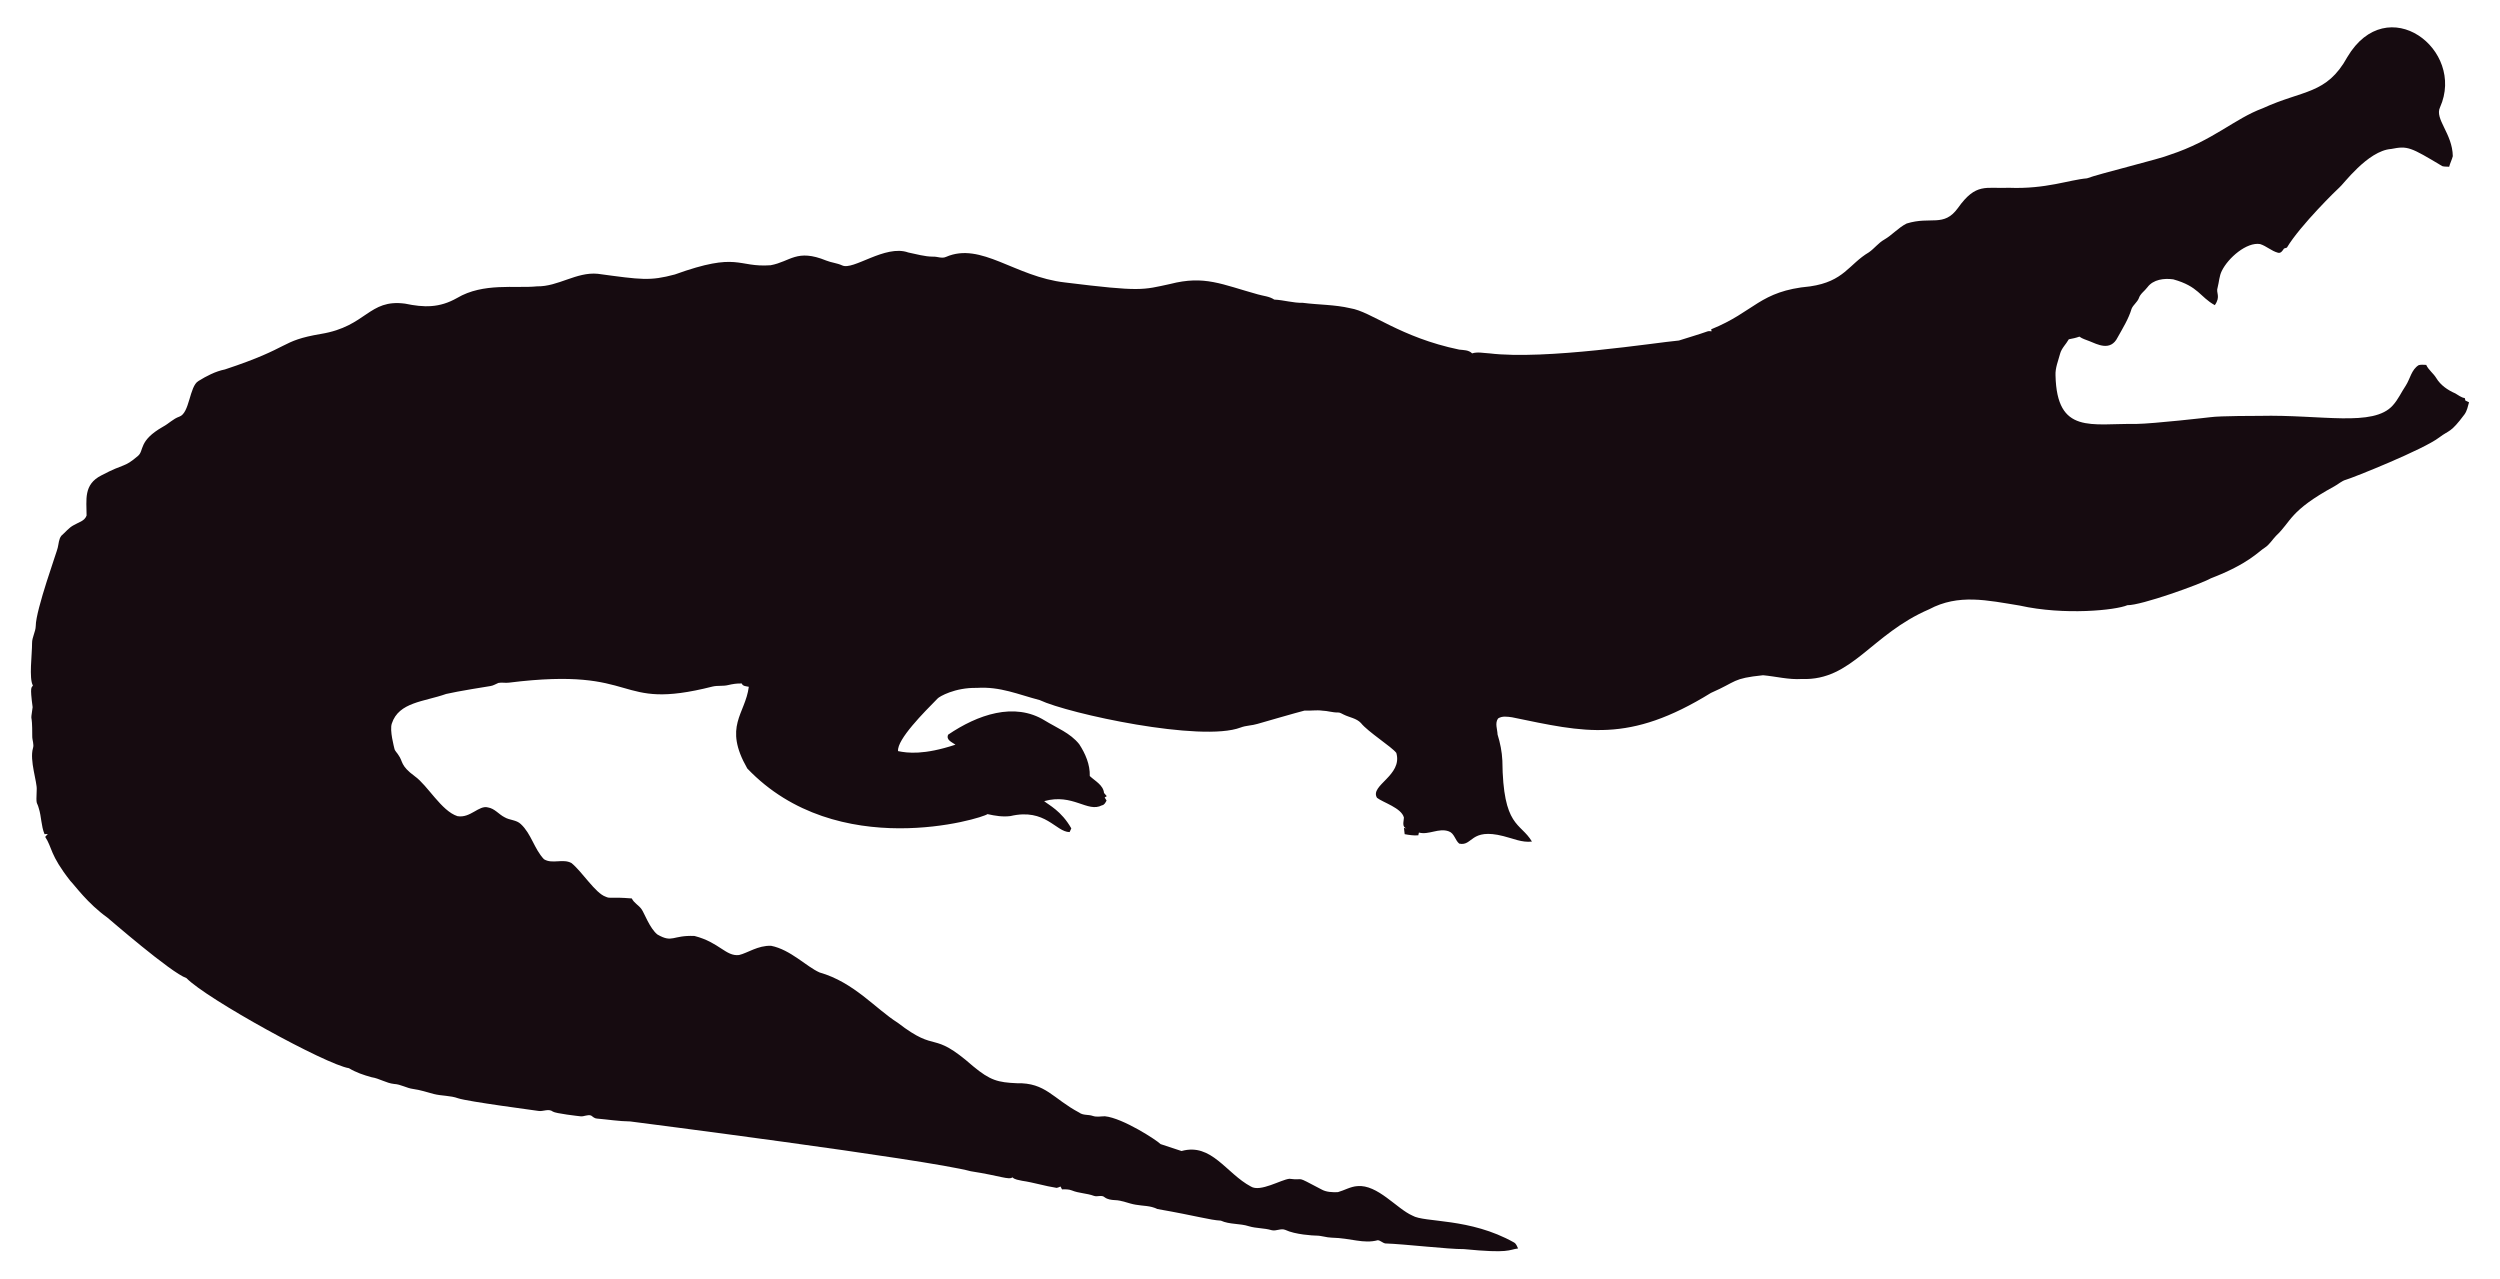
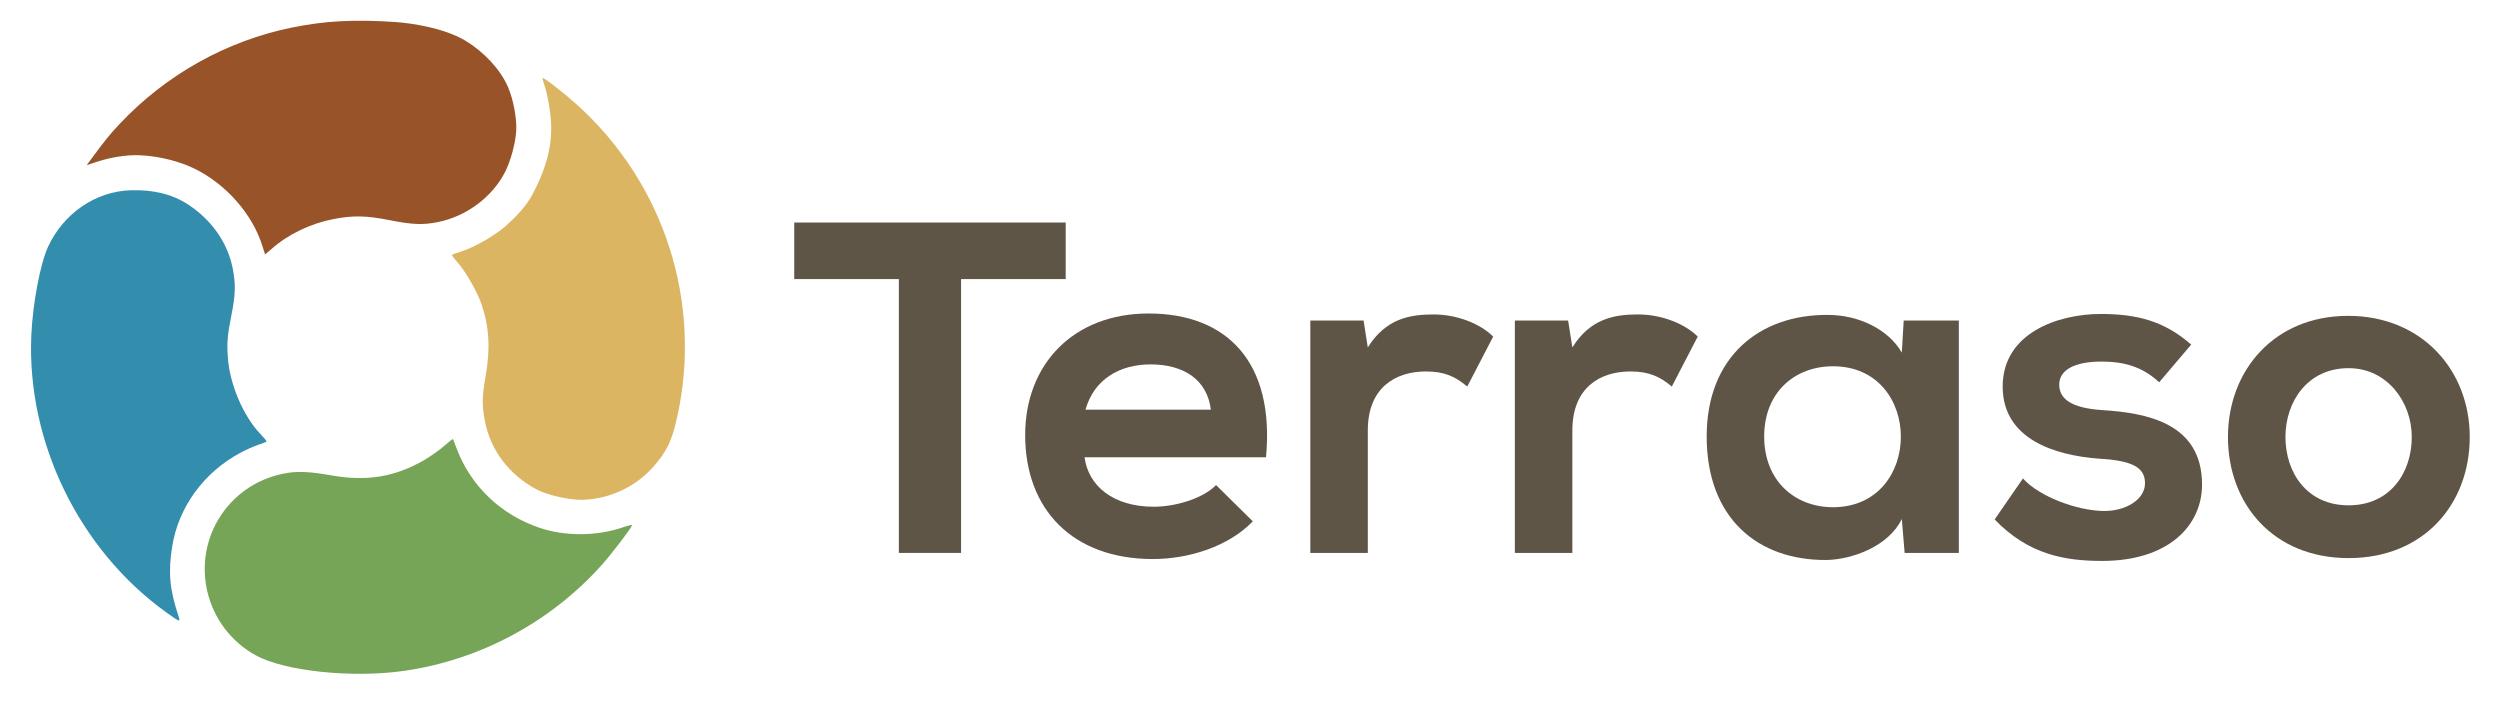
- <svg xmlns="http://www.w3.org/2000/svg" version="1.1" id="Layer_1" x="0px" y="0px" viewBox="0 0 2625.022 1342.022" enable-background="new 0 0 2625.022 1342.022" xml:space="preserve">
-   <path fill="#160B10" d="M2562.057,112.664c-5.93,12.226,13.089,27.649,13.408,51.328c-0.967,3.791-2.837,7.289-3.816,11.093  c-2.417-0.267-4.923,0.089-7.226-0.636c-33.512-20.05-36.245-21.483-53.631-18.038c-24.88,1.775-51.012,38.147-54.547,40.579  c-1,0.685-40.963,39.485-54.967,62.993c-1.056,0.331-2.086,0.661-3.078,1.005c-1.45,2.188-3.295,5.317-6.386,4.363  c-6.755-1.794-12.047-7.022-18.687-9.083c-14.172-2.325-33.569,14.577-40.185,28.126c-2.76,5.432-2.862,11.614-4.401,17.415  c-2.078,5.918,3.558,9.203-2.964,18.611c-15.758-8.651-16.89-19.671-43.645-27.108c-9.541-1.323-21.002,0.025-27.146,8.345  c-2.9,3.956-7.454,6.64-8.994,11.487c-1.705,4.223-5.788,6.857-7.569,10.978c-3.219,10.775-9.274,20.417-14.705,30.186  c-7.484,15.043-21.458,7.113-29.639,3.893c-3.549-1.501-7.378-2.404-10.482-4.745c-3.613,1.31-7.378,2.124-11.131,2.799  c-2.9,5.19-7.62,9.362-9.184,15.252c-1.972,7.442-5.139,14.807-4.771,22.656c1.426,62.435,37.744,50.23,84.657,50.985  c18.427-0.238,76.659-6.917,77.661-7.06c10.315-1.512,51.103-1.387,52.104-1.425c64.718-1.507,119.253,12.017,139.725-10.991  c5.622-6.144,8.955-13.878,13.598-20.735c4.617-7.073,5.915-16.893,13.662-21.562c2.519-0.687,5.19-0.305,7.81-0.242  c2.481,5.406,7.582,8.854,10.609,13.891c4.503,7.467,12.047,12.632,19.921,16.041c3.269,1.794,6.144,4.389,9.999,4.936  c0.166,0.852,0.369,1.705,0.598,2.57c1.259,0.611,2.519,1.208,3.854,1.819c-1.196,4.325-2.073,8.854-4.681,12.606  c-14.981,20.134-15.737,16.079-26.561,24.297c-16.513,12.73-90.704,42.38-97.937,44.421c-4.63,1.259-8.078,4.719-12.199,6.907  c-47.689,26.034-44.914,36.755-61.276,51.99c-3.969,4.096-6.856,9.273-11.754,12.403c-6.886,4.248-16.845,16.908-56.76,32.26  c-10.994,6.222-73.381,28.559-87.544,28.177c-12.182,5.289-66.295,10.873-113.113,0.394c-34.047-5.52-64.247-12.539-95.05,3.905  c-61.045,26.219-81.054,75.205-133.67,73.195c-13.739,0.903-27.159-2.684-40.745-3.943c-32.756,3.396-26.951,6.432-54.687,18.547  c-86.536,53.421-132.198,41.426-208.888,25.607c-4.859-0.636-10.304-1.616-14.68,1.259c-3.511,4.999-0.687,11.232-0.509,16.804  c2.76,8.879,4.605,18.076,5.037,27.388c0.678,70.703,18.876,64.615,31.064,85.038c-10.38,1.31-20.137-3.346-30.008-5.724  c-35.054-8.942-31.959,10.974-46.367,7.887c-4.376-3.651-5.076-10.864-10.94-12.886c-10.482-3.893-20.875,4.033-31.37,1.285  c-0.165,0.725-0.483,2.163-0.649,2.875c-4.834,0.432-9.592-0.331-14.311-1.196c-0.153-2.201-0.407-4.401-0.751-6.551  c0.7,0.127,2.112,0.382,2.824,0.509c-5.368-1.387-2.926-7.48-2.862-11.411c-2.581-10.171-21.93-15.743-28.266-20.735  c-7.896-13.101,27.192-23.356,20.29-47.143c-4.808-6.385-29.888-22.164-37.17-31.395c-4.783-5.063-12.047-5.813-18.013-8.815  c-1.972-0.827-3.791-2.315-6.017-2.239c-5.597,0.191-10.965-1.781-16.537-1.908c-6.208-0.878-12.441,0.318-18.661-0.076  c-6.376,1.51-49.471,13.993-49.471,13.993c-5.775,1.781-11.97,1.603-17.631,3.791c-41.153,15.671-180.401-14.399-211.051-28.838  c-22.477-5.819-41.27-14.396-65.945-12.772c-23.033-0.496-39.521,9.215-41.101,11.08c-14.156,14.382-42.805,43.009-41.597,55.297  c9.881,2.049,27.067,4.244,60.297-6.755c-3.6-2.633-10.164-4.859-7.683-10.52c30.91-20.96,69.478-34.528,101.385-14.896  c12.454,7.683,26.879,13.128,36.241,24.907c6.449,9.897,11.461,21.384,11.08,33.43c5.483,5.19,14.184,9.464,14.96,17.771  c0.954,1.132,1.883,2.239,2.9,3.371c-0.56,0.344-1.679,1.03-2.251,1.361c0.674,1.081,1.336,2.15,2.022,3.244  c-1.157,2.112-2.252,4.643-4.923,5.037c-15.167,7.923-30.412-12.885-60.589-4.414c4.515,3.914,17.957,10.035,28.495,28.596  c-0.623,1.285-1.221,2.582-1.781,3.893c-14.581-0.066-25.26-25.439-62.103-16.83c-8.065,1.081-16.27-0.28-24.119-2.048  c-5.689,4.616-157.704,51.097-252.241-47.919c-25.462-44.516-2.105-56.742,1.616-85.776c-2.646-0.598-6.259-0.445-7.429-3.447  c-4.834-0.216-9.63,0.547-14.311,1.666c-5.343,1.336-10.927,0.254-16.283,1.527c-104.921,26.598-73.475-21.586-213.976-4.058  c-3.638,0.483-7.327-0.471-10.927,0.267c-2.722,1.043-5.203,2.786-8.129,3.244c-1.005,0.139-35.568,5.632-46.749,8.332  c-23.248,8.245-49.669,8.494-57.027,31.013c-2.544,7.127,2.495,25.23,2.659,26.23c0.509,2.748,2.964,4.529,4.274,6.907  c5.125,7.002,1.576,10.814,17.186,22.287c13.483,9.569,27.903,36.42,44.764,41.877c13.652,2.389,22.508-11.842,32.107-9.146  c7.022,1.107,11.334,7.276,17.415,10.317c5.356,3.193,12.365,2.633,17.033,7.162c11.029,10.189,14.018,26.078,24.284,36.878  c8.765,5.47,19.972-0.979,28.965,4.071c11.309,9.233,25.045,31.634,35.809,35.287c4.836,2.294,4.589-0.02,27.477,1.832  c2.226,4.796,7.327,7.085,10.253,11.347c2.611,3.387,8.633,20.294,16.715,26.574c16.075,9.185,15.426,0.491,38.875,1.488  c26.056,6.667,32.977,21.713,46.774,19.997c8.688-1.942,19.833-10.206,33.646-9.68c20.419,4.043,37.013,21.857,50.896,27.986  c36.199,10.4,58.502,37.92,82.062,52.817c43.011,33.213,34.403,6.396,79.034,45.566c18.208,15.125,26.246,17.04,45.986,17.936  c30.318-0.751,37.93,16.193,65.525,30.81c4.134,3.155,9.541,1.844,14.196,3.498c4.147,1.463,8.51,0.394,12.772,0.369  c18.974,1.87,55.059,25.539,58.465,29.232c7.353,2.353,14.667,4.91,22.02,7.276c31.527-8.837,46.862,23.524,72.916,37.323  c9.817,6.052,31.604-7.299,40.338-8.179c17.829,2.357,3.781-4.531,33.392,11.016c5.241,3.066,11.589,3.218,17.504,3.028  c6.869-1.921,13.204-5.852,20.48-6.348c21.245-1.942,41.314,23.767,57.816,30.975c12.756,7.578,60.29,2.089,106.638,28.189  c2.366,1.298,3.155,4.007,4.3,6.284c-10.435,1.423-8.676,5.392-56.964,0.7c-16.115,0.199-61.486-5.252-82.52-5.953  c-2.824-0.572-4.91-3.04-7.772-3.397c-15.269,4.072-27.792-2.198-48.492-2.671c-5.546-0.102-10.825-2.201-16.359-2.162  c-2.762-0.015-21.848-1.008-32.323-6.004c-4.758-1.972-9.668,1.654-14.476,0.293c-7.747-2.315-16.003-1.781-23.737-4.121  c-9.541-3.104-20.277-1.692-29.41-5.865c-12.12-0.691-23.98-4.714-66.899-12.25c-6.984-3.625-14.985-3.091-22.516-4.49  c-7.416-1.145-14.324-4.643-21.892-4.821c-3.727-0.204-7.632-0.649-10.698-2.939c-3.206-2.951-7.645-0.127-11.334-1.539  c-7.531-2.798-15.774-2.646-23.203-5.712c-3.282-1.298-6.844-1.17-10.278-1.081c-0.394-0.763-1.183-2.264-1.577-3.015  c-1.285,0.636-2.608,1.119-3.982,1.45c-12.263-1.87-24.131-5.674-36.394-7.467c-3.46-0.903-7.404-1.005-10.113-3.6  c-3.831,2.97-12.398-1.54-43.747-6.411c-46.335-12.483-357.594-52.295-357.594-52.295c-11.716-0.14-23.317-2.023-34.982-3.015  c-2.442-0.127-4.211-1.844-6.068-3.18c-3.753-1.387-7.467,1.336-11.271,0.789c-2.02-0.195-26.027-2.946-28.838-4.923  c-4.592-3.587-10.278,0.216-15.367-0.738c-2.203-0.387-74.203-9.818-84.135-13.242c-8.243-2.989-17.224-2.379-25.658-4.529  c-7.162-1.895-14.209-4.274-21.574-5.254c-6.92-0.878-13.001-4.923-20.035-5.266c-8.319-0.878-15.443-5.826-23.648-7.073  c-8.256-2.252-16.448-5.037-23.775-9.49c-23.552-3.584-149.518-72.739-170.649-94.63c-16.013-5.37-81.914-62.745-82.914-63.439  c-21.039-15.096-34.147-33.758-38.964-38.595c-21.778-27.726-18.854-34.892-26.396-46.215c0.916-1.018,1.832-2.01,2.748-3.015  c-1.145,0.038-2.29,0.076-3.435,0.14c-3.651-8.676-3.18-18.28-6.042-27.172c-2.062-7.913-2.975-1.701-2.175-19.526  c0.634-7.664-7.675-30.697-3.931-43.518c1.348-4.16-0.814-8.281-0.751-12.454c0.068-28.882-2.418-11.02,0.394-30.657  c-3.041-22.85-1.09-20.042,0.305-22.719c-4.294-7.378-0.844-32.606-0.89-44.586c-0.025-6.246,3.714-11.741,3.867-17.962  c0-16.859,22.775-79.378,23.076-82.113c1.056-4.198,1.043-9.032,3.778-12.568c4.338-3.74,7.874-8.485,13.052-11.169  c4.745-2.913,11.411-4.172,13.471-10.088c0.043-16.362-3.503-32.575,15.532-42.157c25.219-13.344,23.115-7.424,38.34-20.379  c6.931-5.754,0.059-15.764,26.434-30.772c5.915-3.129,10.622-8.281,17.046-10.507c11.015-3.661,10.497-31.892,20.099-37.437  c8.612-5.33,17.796-10.113,27.795-12.148c71.433-23.584,56.818-29.805,100.939-37.31c48.019-7.907,49.805-36.895,88.244-31.777  c19.858,4.163,35.994,4.605,54.61-5.953c27.665-16.35,60.97-9.859,83.919-12.212c22.172,0.42,41.279-15.29,63.693-13.191  c46.138,6.272,54.878,7.691,80.993,0.738c67.442-24.31,65.094-7.128,100.634-9.706c20.946-3.875,27.233-17.596,58.388-4.91  c5.368,2.188,11.283,2.595,16.575,5.025c11.553,5.818,45.215-22.204,69.43-13.535c8.676,1.717,17.262,4.401,26.205,4.401  c4.49-0.216,9.083,2.252,13.446,0.293c37.015-16.156,72.304,20.872,125.096,26.815c80.305,9.923,81.3,7.845,110.289,1.603  c36.266-9.336,54.189,0.413,92.111,10.902c5.775,1.717,12.11,1.984,17.237,5.47c10.075,0.458,19.844,3.638,29.983,3.396  c16.588,2.163,33.506,1.819,49.853,5.686c21.982,3.418,52.115,30.498,114.347,43.441c4.681,0.572,9.999,0.28,13.586,3.956  c5.864-1.844,12.047-0.267,18.038-0.025c59.148,7.176,174.934-11.359,199.106-13.471c9.82-3.218,19.819-5.966,29.576-9.452  c1.488-0.674,3.155-0.356,4.758-0.229c-0.115-0.522-0.356-1.577-0.483-2.099c45.944-18.548,50.589-40.213,103.827-45.057  c35.891-5.17,40.645-23.282,61.836-35.809c5.712-3.969,9.897-9.808,16.028-13.281c8.408-4.872,14.82-12.555,23.559-16.931  c25.605-7.944,38.867,4.305,53.847-16.257c19.089-26.933,29.276-20.168,53.605-21.256c38.819,1.522,63.061-8.345,81.948-9.935  c11.484-4.495,77.877-20.69,87.061-24.742c45.297-14.857,67.746-37.884,97.505-48.848c42.187-19.404,67.008-14.225,88.74-53.694  C2506.582-10.604,2589.134,52.018,2562.057,112.664z" />
+ <svg xmlns="http://www.w3.org/2000/svg" width="100%" height="100%" viewBox="0 0 907 254" version="1.1" xml:space="preserve" style="fill-rule:evenodd;clip-rule:evenodd;stroke-linejoin:round;stroke-miterlimit:2;">
+   <g transform="matrix(1,0,0,1,-2706.47,-4932.88)">
+     <g id="BACKGROUND">
+         </g>
+     <g transform="matrix(3.77953,0,0,3.77953,184.329,635.876)">
+       <g id="g1692-0">
+             </g>
+     </g>
+     <g id="Artboard1" transform="matrix(0.626498,0,0,0.575758,68.8943,5498.54)">
+       <rect x="4210.03" y="-982.466" width="1446.67" height="440" style="fill:none;" />
+       <g transform="matrix(0.630661,0,0,0.686239,2967.37,-1779.05)">
+         <g transform="matrix(432.774,0,0,432.774,2696.23,1668.51)">
+           <path d="M0.23,-0L0.362,-0L0.362,-0.581L0.584,-0.581L0.584,-0.701L0.008,-0.701L0.008,-0.581L0.23,-0.581L0.23,-0Z" style="fill:rgb(94,85,71);fill-rule:nonzero;" />
+         </g>
+         <g transform="matrix(432.774,0,0,432.774,2903.96,1668.51)">
+           <path d="M0.529,-0.203C0.548,-0.406 0.445,-0.508 0.28,-0.508C0.12,-0.508 0.018,-0.4 0.018,-0.25C0.018,-0.092 0.119,0.013 0.289,0.013C0.364,0.013 0.449,-0.013 0.501,-0.067L0.423,-0.144C0.395,-0.115 0.336,-0.098 0.291,-0.098C0.205,-0.098 0.152,-0.142 0.144,-0.203L0.529,-0.203ZM0.146,-0.304C0.164,-0.368 0.218,-0.4 0.284,-0.4C0.354,-0.4 0.404,-0.368 0.412,-0.304L0.146,-0.304Z" style="fill:rgb(94,85,71);fill-rule:nonzero;" />
+         </g>
+         <g transform="matrix(432.774,0,0,432.774,3156.27,1668.51)">
+           <path d="M0.04,-0.493L0.04,-0L0.162,-0L0.162,-0.26C0.162,-0.351 0.221,-0.385 0.285,-0.385C0.325,-0.385 0.348,-0.374 0.373,-0.353L0.428,-0.459C0.401,-0.486 0.352,-0.506 0.301,-0.506C0.251,-0.506 0.2,-0.497 0.162,-0.436L0.153,-0.493L0.04,-0.493Z" style="fill:rgb(94,85,71);fill-rule:nonzero;" />
+         </g>
+         <g transform="matrix(432.774,0,0,432.774,3344.09,1668.51)">
+           <path d="M0.04,-0.493L0.04,-0L0.162,-0L0.162,-0.26C0.162,-0.351 0.221,-0.385 0.285,-0.385C0.325,-0.385 0.348,-0.374 0.373,-0.353L0.428,-0.459C0.401,-0.486 0.352,-0.506 0.301,-0.506C0.251,-0.506 0.2,-0.497 0.162,-0.436L0.153,-0.493L0.04,-0.493Z" style="fill:rgb(94,85,71);fill-rule:nonzero;" />
+         </g>
+         <g transform="matrix(432.774,0,0,432.774,3531.91,1668.51)">
+           <path d="M0.427,-0.425C0.399,-0.474 0.336,-0.505 0.27,-0.505C0.126,-0.506 0.013,-0.417 0.013,-0.247C0.013,-0.074 0.121,0.016 0.267,0.015C0.322,0.014 0.399,-0.014 0.427,-0.072L0.433,-0L0.548,-0L0.548,-0.493L0.431,-0.493L0.427,-0.425ZM0.281,-0.396C0.473,-0.396 0.473,-0.097 0.281,-0.097C0.2,-0.097 0.135,-0.153 0.135,-0.247C0.135,-0.341 0.2,-0.396 0.281,-0.396Z" style="fill:rgb(94,85,71);fill-rule:nonzero;" />
+         </g>
+         <g transform="matrix(432.774,0,0,432.774,3796.34,1668.51)">
+           <path d="M0.43,-0.442C0.373,-0.492 0.315,-0.507 0.238,-0.507C0.148,-0.507 0.03,-0.467 0.03,-0.353C0.03,-0.241 0.141,-0.207 0.234,-0.2C0.304,-0.196 0.332,-0.182 0.332,-0.148C0.332,-0.112 0.289,-0.088 0.243,-0.089C0.188,-0.09 0.108,-0.119 0.073,-0.158L0.013,-0.071C0.085,0.004 0.163,0.017 0.241,0.017C0.382,0.017 0.453,-0.058 0.453,-0.145C0.453,-0.276 0.335,-0.297 0.242,-0.303C0.179,-0.307 0.15,-0.325 0.15,-0.357C0.15,-0.388 0.182,-0.406 0.24,-0.406C0.287,-0.406 0.327,-0.395 0.362,-0.362L0.43,-0.442Z" style="fill:rgb(94,85,71);fill-rule:nonzero;" />
+         </g>
+         <g transform="matrix(432.774,0,0,432.774,4008.83,1668.51)">
+           <path d="M0.272,-0.503C0.115,-0.503 0.017,-0.387 0.017,-0.246C0.017,-0.104 0.113,0.011 0.273,0.011C0.433,0.011 0.53,-0.104 0.53,-0.246C0.53,-0.387 0.429,-0.503 0.272,-0.503ZM0.273,-0.392C0.355,-0.392 0.407,-0.32 0.407,-0.246C0.407,-0.171 0.362,-0.101 0.273,-0.101C0.184,-0.101 0.139,-0.171 0.139,-0.246C0.139,-0.32 0.185,-0.392 0.273,-0.392Z" style="fill:rgb(94,85,71);fill-rule:nonzero;" />
+         </g>
+       </g>
+       <g transform="matrix(2.33104,0.679644,-0.624599,2.53646,4277.64,-1027.22)">
+         <path id="path825" d="M132.169,103.842C124.964,102.203 119.069,97.665 115.99,91.388C114.219,87.776 113.712,85.803 113.288,80.855C112.708,74.108 111.044,69.059 107.825,64.282C106.087,61.704 102.157,57.748 99.76,56.165C98.748,55.496 97.928,54.862 97.939,54.755C97.949,54.648 98.97,53.912 100.208,53.12C102.745,51.497 106.765,47.468 108.561,44.747C110.414,41.941 112.111,38.895 112.85,35.68C114.24,29.634 114.556,24.094 112.843,18.4C111.97,15.523 110.101,11.5 108.634,9.34C108.207,8.711 107.904,8.149 107.962,8.091C108.203,7.85 113.729,10.181 117.6,12.157C142.789,25.015 159.039,50.28 160.217,78.417C160.456,84.119 159.968,86.8 157.918,91.04C155.064,96.946 149.848,101.407 143.52,103.356C140.566,104.265 135.064,104.501 132.169,103.842L132.169,103.842Z" style="fill:rgb(220,181,98);fill-rule:nonzero;" />
+         <path id="path823" d="M77.28,159.716C63.831,156.375 56.107,142.193 60.652,129.185C62.81,123.008 67.381,118.103 73.479,115.422C75.966,114.329 78.832,113.739 83.68,113.322C92.221,112.587 98.504,109.75 104.199,104.055C105.429,102.824 107.127,100.788 107.972,99.529C108.816,98.27 109.55,97.285 109.603,97.34C109.656,97.395 110.378,98.376 111.208,99.52C116.776,107.2 125.518,111.94 135.23,112.546C141.72,112.952 149.078,110.923 154.519,107.228C155.598,106.495 156.48,106.039 156.48,106.214C156.48,106.91 153.588,113.955 152.019,117.083C143.749,133.561 129.695,146.814 112.8,154.064C101.182,159.05 84.977,161.629 77.28,159.716Z" style="fill:rgb(119,165,88);fill-rule:nonzero;" />
+         <path id="path821" d="M53.92,155.328C29.86,146.233 11.016,124.554 5.449,99.562C3.796,92.14 3.055,82.3 3.817,77.91C5.281,69.483 11.185,62.107 19.68,59.631C24.346,58.27 29.015,57.904 33.729,59.46C40.197,61.627 45.189,65.851 47.982,71.52C49.653,74.913 50.231,77.346 50.562,82.377C50.883,87.275 51.2,89.043 52.358,92.405C54.471,98.543 59.585,105.066 64.723,108.178C65.723,108.784 66.546,109.364 66.551,109.466C66.556,109.568 65.821,110.131 64.919,110.716C64.016,111.301 62.344,112.652 61.205,113.718C53.927,120.526 50.214,130.17 51.202,139.696C51.854,145.991 53.268,149.808 57.093,155.6C57.842,156.734 57.583,156.712 53.92,155.328Z" style="fill:rgb(51,141,173);fill-rule:nonzero;" />
+         <path id="path819" d="M53.44,64.431C49.156,57.627 41.058,52.263 32.699,50.69C29.302,50.051 24.366,49.911 19.36,51.028C16.058,51.764 12.511,53.473 10.053,55.078L7.699,56.614L8.354,54.947C10.457,49.588 11.091,48.162 12.719,45.12C20.404,30.765 32.33,19.146 46.765,11.949C53.937,8.374 60.601,6.199 70.24,4.287C74.319,3.478 82.202,2.619 87.831,4.263C92.669,5.675 97.634,8.682 100.565,12.415C102.521,14.908 104.511,19.065 105.115,21.92C105.721,24.785 105.721,29.295 105.115,32.16C103.712,38.794 98.903,44.897 92.64,47.993C89.306,49.641 86.933,50.175 81.28,50.553C75.632,50.93 72.555,51.688 68.32,53.746C63.234,56.218 58.701,60.108 55.779,64.508C55.147,65.461 54.614,66.233 54.595,66.225C54.576,66.216 54.056,65.409 53.44,64.431L53.44,64.431Z" style="fill:rgb(152,83,41);fill-rule:nonzero;" />
+       </g>
+     </g>
+   </g>
</svg>
